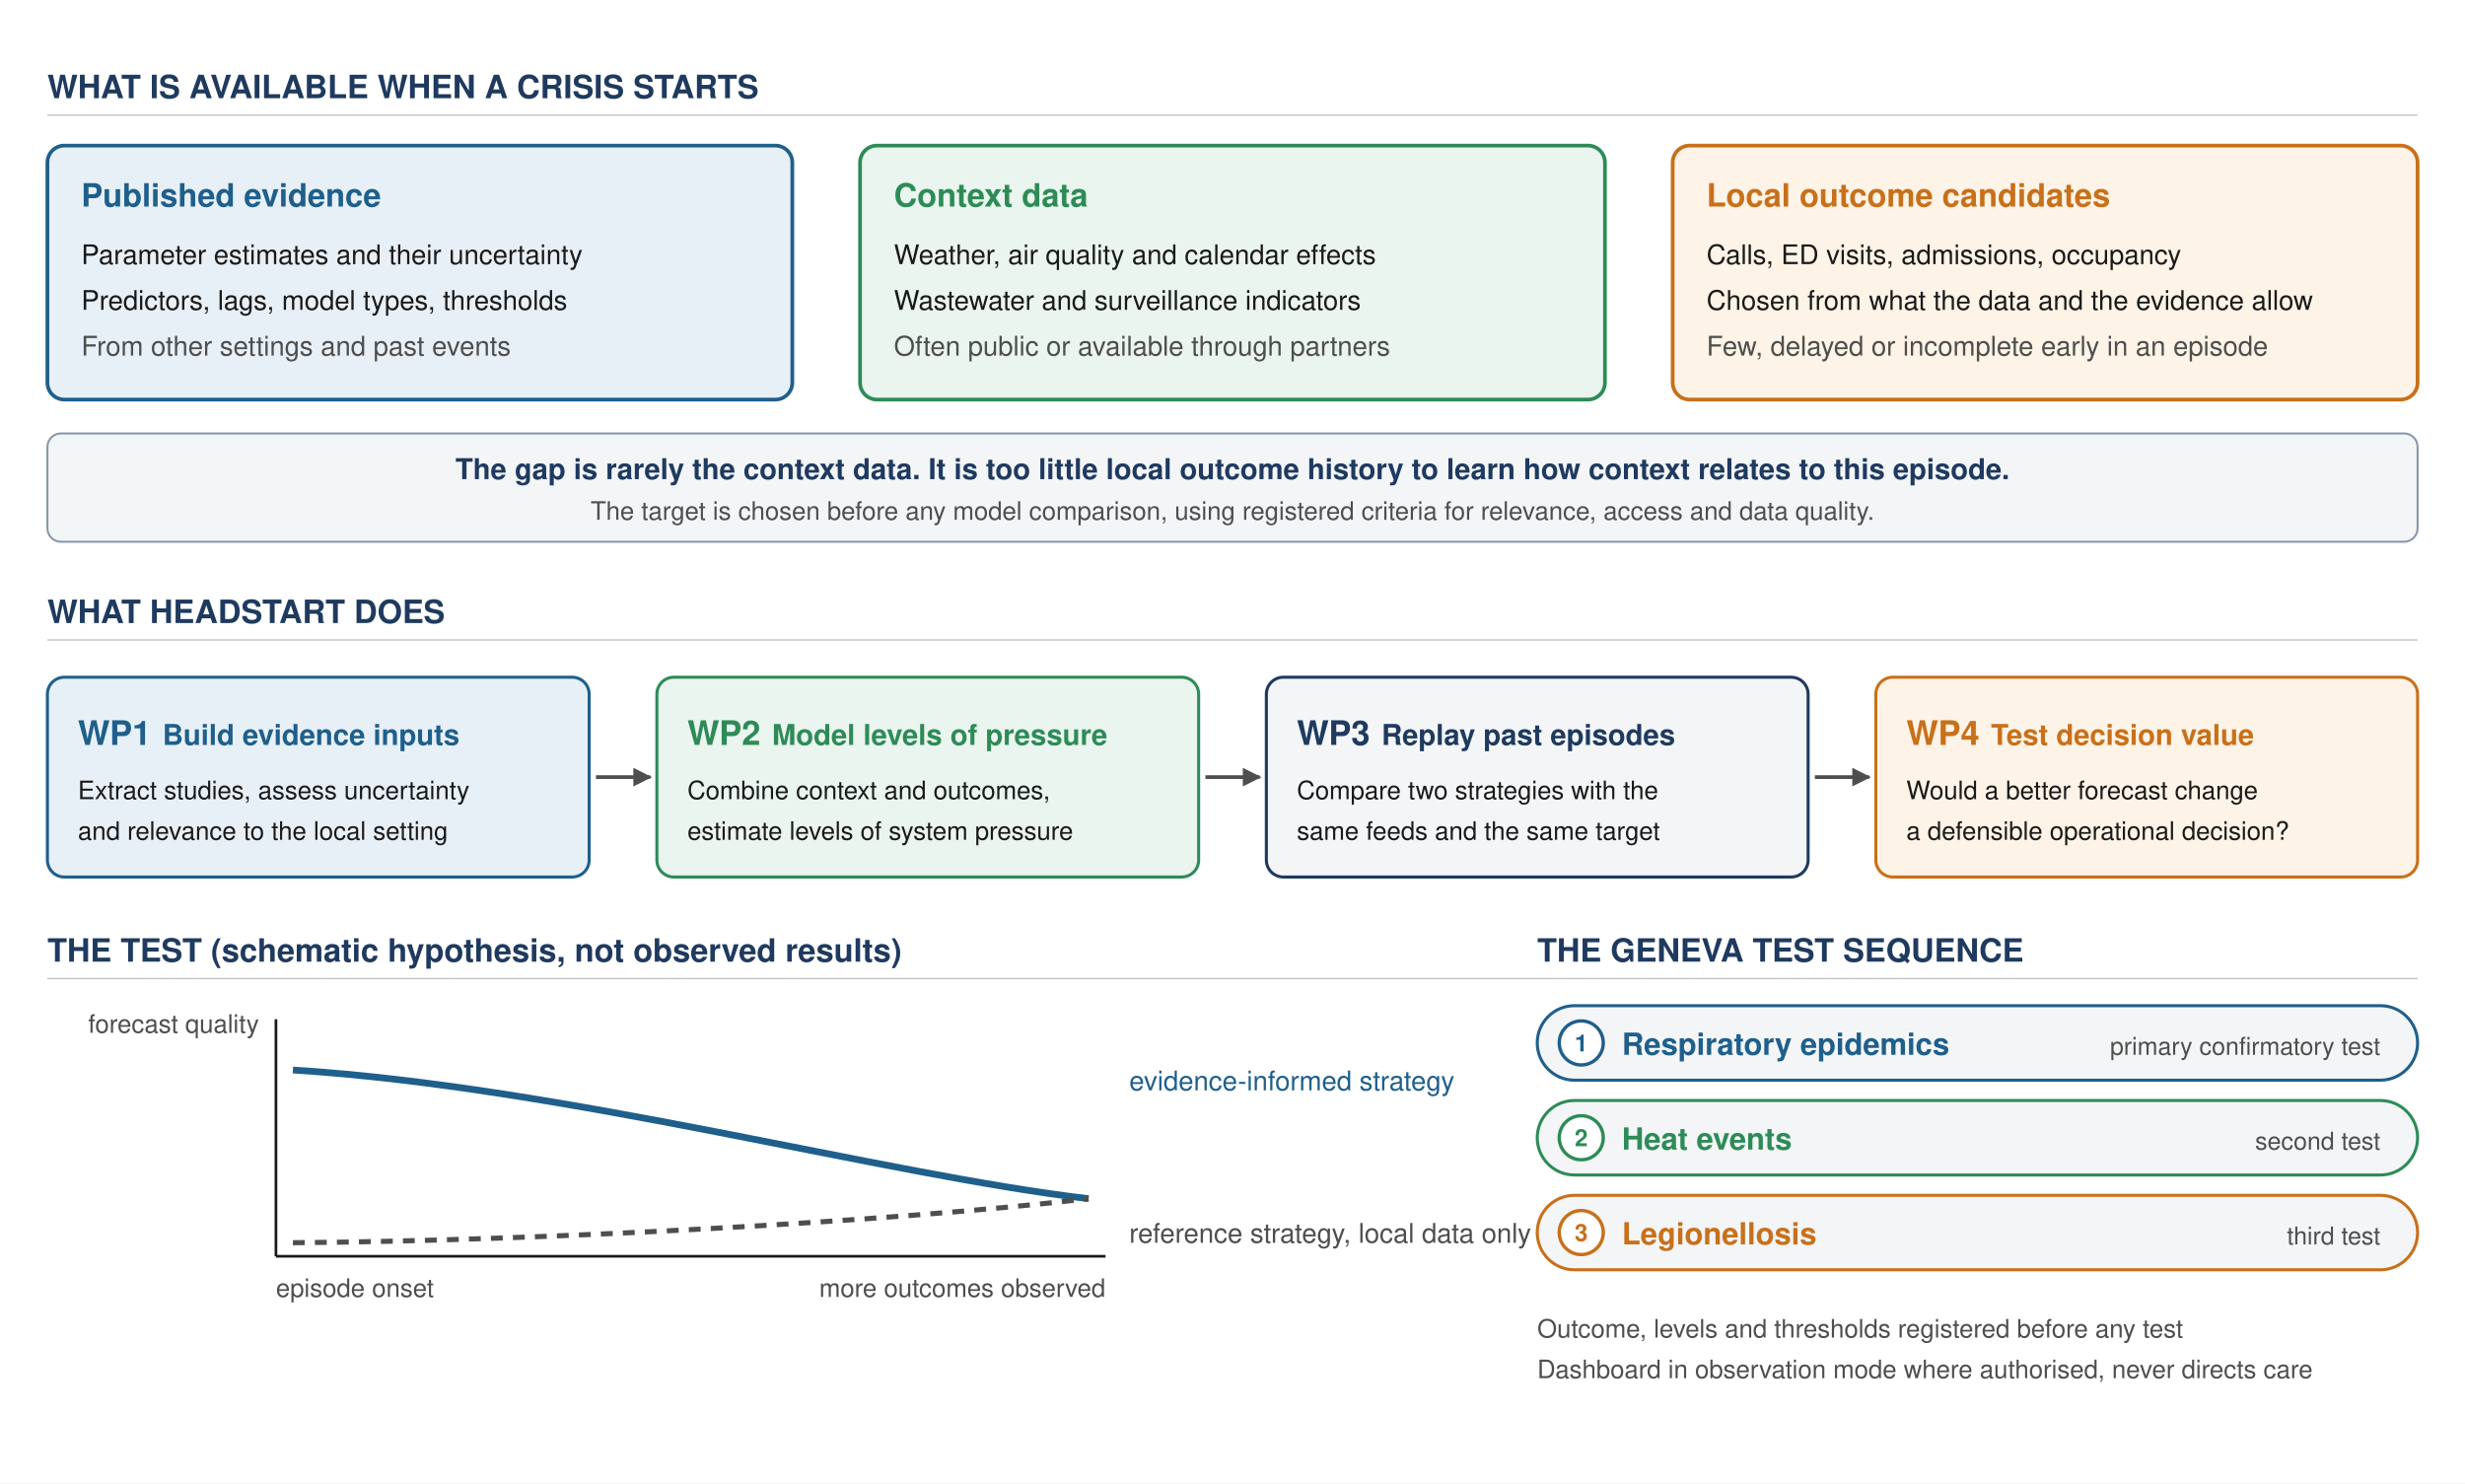
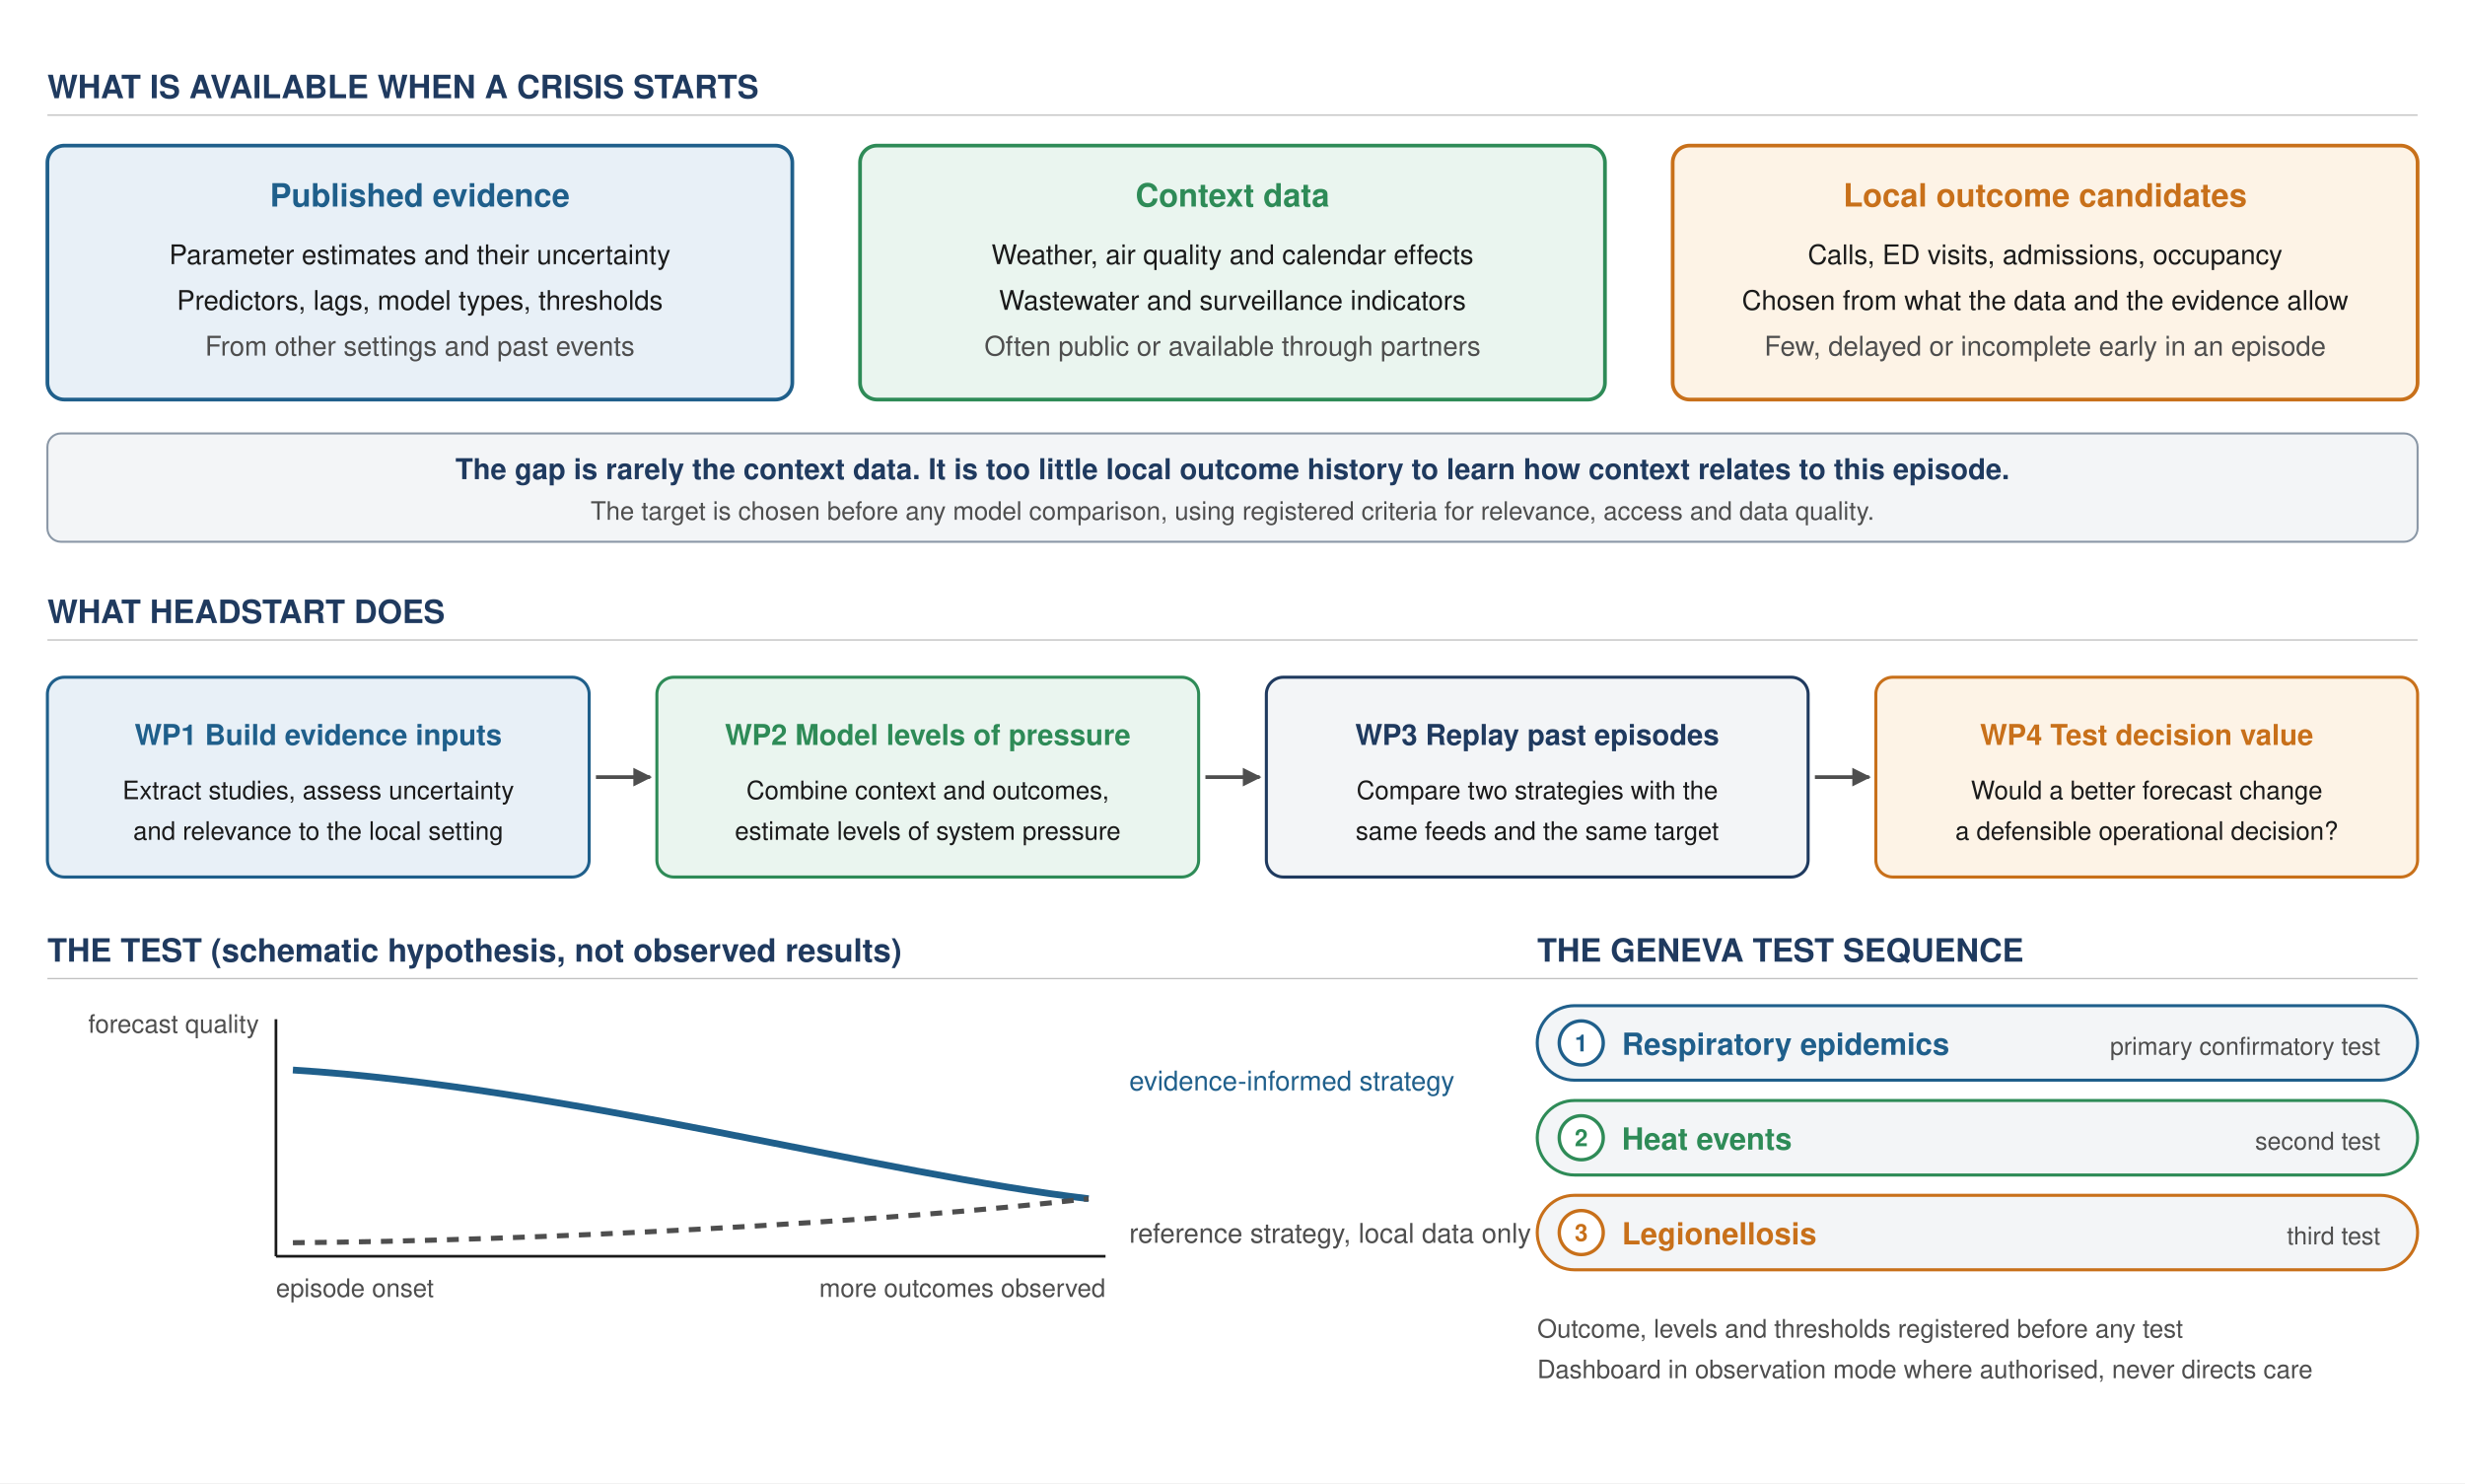
<svg xmlns="http://www.w3.org/2000/svg" width="1456" height="876" viewBox="0 0 1456 876">
  <defs>
    <marker id="a" viewBox="0 0 10 10" refX="9" refY="5" markerWidth="5" markerHeight="5" orient="auto-start-reverse">
      <path d="M 0 0 L 10 5 L 0 10 z" fill="#4e4e4e" />
    </marker>
  </defs>
  <rect width="1456" height="876" fill="white" />
  <g transform="translate(28,28)">
    <text x="0" y="30" font-family="Helvetica, Arial, sans-serif" font-size="19" fill="#1f3a5f" text-anchor="start" font-weight="bold" font-style="normal">WHAT IS AVAILABLE WHEN A CRISIS STARTS</text>
    <line x1="0" y1="40" x2="1400" y2="40" stroke="#9a9a9a" stroke-width="0.8" opacity="0.6" />
    <rect x="0" y="58" width="440" height="150" rx="10" fill="#e8f0f7" stroke="#1f5f8b" stroke-width="2.2" />
-     <text x="20" y="94" font-family="Helvetica, Arial, sans-serif" font-size="19" fill="#1f5f8b" text-anchor="start" font-weight="bold" font-style="normal">Published evidence</text>
-     <text x="20" y="128" font-family="Helvetica, Arial, sans-serif" font-size="16" fill="#1a1a1a" text-anchor="start" font-weight="normal" font-style="normal">Parameter estimates and their uncertainty</text>
-     <text x="20" y="155" font-family="Helvetica, Arial, sans-serif" font-size="16" fill="#1a1a1a" text-anchor="start" font-weight="normal" font-style="normal">Predictors, lags, model types, thresholds</text>
-     <text x="20" y="182" font-family="Helvetica, Arial, sans-serif" font-size="16" fill="#4e4e4e" text-anchor="start" font-weight="normal" font-style="normal">From other settings and past events</text>
+     <text x="220.0" y="94" font-family="Helvetica, Arial, sans-serif" font-size="19" fill="#1f5f8b" text-anchor="middle" font-weight="bold" font-style="normal">Published evidence</text>
+     <text x="220.0" y="128" font-family="Helvetica, Arial, sans-serif" font-size="16" fill="#1a1a1a" text-anchor="middle" font-weight="normal" font-style="normal">Parameter estimates and their uncertainty</text>
+     <text x="220.0" y="155" font-family="Helvetica, Arial, sans-serif" font-size="16" fill="#1a1a1a" text-anchor="middle" font-weight="normal" font-style="normal">Predictors, lags, model types, thresholds</text>
+     <text x="220.0" y="182" font-family="Helvetica, Arial, sans-serif" font-size="16" fill="#4e4e4e" text-anchor="middle" font-weight="normal" font-style="normal">From other settings and past events</text>
    <rect x="480" y="58" width="440" height="150" rx="10" fill="#eaf5ef" stroke="#2e8b57" stroke-width="2.2" />
-     <text x="500" y="94" font-family="Helvetica, Arial, sans-serif" font-size="19" fill="#2e8b57" text-anchor="start" font-weight="bold" font-style="normal">Context data</text>
-     <text x="500" y="128" font-family="Helvetica, Arial, sans-serif" font-size="16" fill="#1a1a1a" text-anchor="start" font-weight="normal" font-style="normal">Weather, air quality and calendar effects</text>
-     <text x="500" y="155" font-family="Helvetica, Arial, sans-serif" font-size="16" fill="#1a1a1a" text-anchor="start" font-weight="normal" font-style="normal">Wastewater and surveillance indicators</text>
-     <text x="500" y="182" font-family="Helvetica, Arial, sans-serif" font-size="16" fill="#4e4e4e" text-anchor="start" font-weight="normal" font-style="normal">Often public or available through partners</text>
+     <text x="700.0" y="94" font-family="Helvetica, Arial, sans-serif" font-size="19" fill="#2e8b57" text-anchor="middle" font-weight="bold" font-style="normal">Context data</text>
+     <text x="700.0" y="128" font-family="Helvetica, Arial, sans-serif" font-size="16" fill="#1a1a1a" text-anchor="middle" font-weight="normal" font-style="normal">Weather, air quality and calendar effects</text>
+     <text x="700.0" y="155" font-family="Helvetica, Arial, sans-serif" font-size="16" fill="#1a1a1a" text-anchor="middle" font-weight="normal" font-style="normal">Wastewater and surveillance indicators</text>
+     <text x="700.0" y="182" font-family="Helvetica, Arial, sans-serif" font-size="16" fill="#4e4e4e" text-anchor="middle" font-weight="normal" font-style="normal">Often public or available through partners</text>
    <rect x="960" y="58" width="440" height="150" rx="10" fill="#fdf3e6" stroke="#c8701a" stroke-width="2.2" />
-     <text x="980" y="94" font-family="Helvetica, Arial, sans-serif" font-size="19" fill="#c8701a" text-anchor="start" font-weight="bold" font-style="normal">Local outcome candidates</text>
-     <text x="980" y="128" font-family="Helvetica, Arial, sans-serif" font-size="16" fill="#1a1a1a" text-anchor="start" font-weight="normal" font-style="normal">Calls, ED visits, admissions, occupancy</text>
-     <text x="980" y="155" font-family="Helvetica, Arial, sans-serif" font-size="16" fill="#1a1a1a" text-anchor="start" font-weight="normal" font-style="normal">Chosen from what the data and the evidence allow</text>
-     <text x="980" y="182" font-family="Helvetica, Arial, sans-serif" font-size="16" fill="#4e4e4e" text-anchor="start" font-weight="normal" font-style="normal">Few, delayed or incomplete early in an episode</text>
+     <text x="1180.0" y="94" font-family="Helvetica, Arial, sans-serif" font-size="19" fill="#c8701a" text-anchor="middle" font-weight="bold" font-style="normal">Local outcome candidates</text>
+     <text x="1180.0" y="128" font-family="Helvetica, Arial, sans-serif" font-size="16" fill="#1a1a1a" text-anchor="middle" font-weight="normal" font-style="normal">Calls, ED visits, admissions, occupancy</text>
+     <text x="1180.0" y="155" font-family="Helvetica, Arial, sans-serif" font-size="16" fill="#1a1a1a" text-anchor="middle" font-weight="normal" font-style="normal">Chosen from what the data and the evidence allow</text>
+     <text x="1180.0" y="182" font-family="Helvetica, Arial, sans-serif" font-size="16" fill="#4e4e4e" text-anchor="middle" font-weight="normal" font-style="normal">Few, delayed or incomplete early in an episode</text>
    <rect x="0" y="228" width="1400" height="64" rx="8" fill="#f3f5f7" stroke="#8a97a6" stroke-width="1.2" />
    <text x="700.0" y="255" font-family="Helvetica, Arial, sans-serif" font-size="17" fill="#1f3a5f" text-anchor="middle" font-weight="bold" font-style="normal">The gap is rarely the context data. It is too little local outcome history to learn how context relates to this episode.</text>
    <text x="700.0" y="279" font-family="Helvetica, Arial, sans-serif" font-size="15" fill="#4e4e4e" text-anchor="middle" font-weight="normal" font-style="normal">The target is chosen before any model comparison, using registered criteria for relevance, access and data quality.</text>
    <text x="0" y="340" font-family="Helvetica, Arial, sans-serif" font-size="19" fill="#1f3a5f" text-anchor="start" font-weight="bold" font-style="normal">WHAT HEADSTART DOES</text>
    <line x1="0" y1="350" x2="1400" y2="350" stroke="#9a9a9a" stroke-width="0.8" opacity="0.6" />
    <rect x="0" y="372" width="320" height="118" rx="10" fill="#e8f0f7" stroke="#1f5f8b" stroke-width="1.8" />
-     <text x="18" y="412" font-family="Helvetica, Arial, sans-serif" font-size="20" fill="#1f5f8b" text-anchor="start" font-weight="bold" font-style="normal">WP1</text>
-     <text x="68" y="412" font-family="Helvetica, Arial, sans-serif" font-size="17" fill="#1f5f8b" text-anchor="start" font-weight="bold" font-style="normal">Build evidence inputs</text>
-     <text x="18" y="444" font-family="Helvetica, Arial, sans-serif" font-size="15" fill="#1a1a1a" text-anchor="start" font-weight="normal" font-style="normal">Extract studies, assess uncertainty</text>
-     <text x="18" y="468" font-family="Helvetica, Arial, sans-serif" font-size="15" fill="#1a1a1a" text-anchor="start" font-weight="normal" font-style="normal">and relevance to the local setting</text>
+     <text x="160.0" y="412" font-family="Helvetica, Arial, sans-serif" font-size="17" fill="#1f5f8b" text-anchor="middle" font-weight="bold" font-style="normal">WP1  Build evidence inputs</text>
+     <text x="160.0" y="444" font-family="Helvetica, Arial, sans-serif" font-size="15" fill="#1a1a1a" text-anchor="middle" font-weight="normal" font-style="normal">Extract studies, assess uncertainty</text>
+     <text x="160.0" y="468" font-family="Helvetica, Arial, sans-serif" font-size="15" fill="#1a1a1a" text-anchor="middle" font-weight="normal" font-style="normal">and relevance to the local setting</text>
    <line x1="324" y1="431.0" x2="356" y2="431.0" stroke="#4e4e4e" stroke-width="2.2" marker-end="url(#a)" />
    <rect x="360" y="372" width="320" height="118" rx="10" fill="#eaf5ef" stroke="#2e8b57" stroke-width="1.8" />
-     <text x="378" y="412" font-family="Helvetica, Arial, sans-serif" font-size="20" fill="#2e8b57" text-anchor="start" font-weight="bold" font-style="normal">WP2</text>
-     <text x="428" y="412" font-family="Helvetica, Arial, sans-serif" font-size="17" fill="#2e8b57" text-anchor="start" font-weight="bold" font-style="normal">Model levels of pressure</text>
-     <text x="378" y="444" font-family="Helvetica, Arial, sans-serif" font-size="15" fill="#1a1a1a" text-anchor="start" font-weight="normal" font-style="normal">Combine context and outcomes,</text>
-     <text x="378" y="468" font-family="Helvetica, Arial, sans-serif" font-size="15" fill="#1a1a1a" text-anchor="start" font-weight="normal" font-style="normal">estimate levels of system pressure</text>
+     <text x="520.0" y="412" font-family="Helvetica, Arial, sans-serif" font-size="17" fill="#2e8b57" text-anchor="middle" font-weight="bold" font-style="normal">WP2  Model levels of pressure</text>
+     <text x="520.0" y="444" font-family="Helvetica, Arial, sans-serif" font-size="15" fill="#1a1a1a" text-anchor="middle" font-weight="normal" font-style="normal">Combine context and outcomes,</text>
+     <text x="520.0" y="468" font-family="Helvetica, Arial, sans-serif" font-size="15" fill="#1a1a1a" text-anchor="middle" font-weight="normal" font-style="normal">estimate levels of system pressure</text>
    <line x1="684" y1="431.0" x2="716" y2="431.0" stroke="#4e4e4e" stroke-width="2.2" marker-end="url(#a)" />
    <rect x="720" y="372" width="320" height="118" rx="10" fill="#f3f5f7" stroke="#1f3a5f" stroke-width="1.8" />
-     <text x="738" y="412" font-family="Helvetica, Arial, sans-serif" font-size="20" fill="#1f3a5f" text-anchor="start" font-weight="bold" font-style="normal">WP3</text>
-     <text x="788" y="412" font-family="Helvetica, Arial, sans-serif" font-size="17" fill="#1f3a5f" text-anchor="start" font-weight="bold" font-style="normal">Replay past episodes</text>
-     <text x="738" y="444" font-family="Helvetica, Arial, sans-serif" font-size="15" fill="#1a1a1a" text-anchor="start" font-weight="normal" font-style="normal">Compare two strategies with the</text>
-     <text x="738" y="468" font-family="Helvetica, Arial, sans-serif" font-size="15" fill="#1a1a1a" text-anchor="start" font-weight="normal" font-style="normal">same feeds and the same target</text>
+     <text x="880.0" y="412" font-family="Helvetica, Arial, sans-serif" font-size="17" fill="#1f3a5f" text-anchor="middle" font-weight="bold" font-style="normal">WP3  Replay past episodes</text>
+     <text x="880.0" y="444" font-family="Helvetica, Arial, sans-serif" font-size="15" fill="#1a1a1a" text-anchor="middle" font-weight="normal" font-style="normal">Compare two strategies with the</text>
+     <text x="880.0" y="468" font-family="Helvetica, Arial, sans-serif" font-size="15" fill="#1a1a1a" text-anchor="middle" font-weight="normal" font-style="normal">same feeds and the same target</text>
    <line x1="1044" y1="431.0" x2="1076" y2="431.0" stroke="#4e4e4e" stroke-width="2.2" marker-end="url(#a)" />
    <rect x="1080" y="372" width="320" height="118" rx="10" fill="#fdf3e6" stroke="#c8701a" stroke-width="1.8" />
-     <text x="1098" y="412" font-family="Helvetica, Arial, sans-serif" font-size="20" fill="#c8701a" text-anchor="start" font-weight="bold" font-style="normal">WP4</text>
-     <text x="1148" y="412" font-family="Helvetica, Arial, sans-serif" font-size="17" fill="#c8701a" text-anchor="start" font-weight="bold" font-style="normal">Test decision value</text>
-     <text x="1098" y="444" font-family="Helvetica, Arial, sans-serif" font-size="15" fill="#1a1a1a" text-anchor="start" font-weight="normal" font-style="normal">Would a better forecast change</text>
-     <text x="1098" y="468" font-family="Helvetica, Arial, sans-serif" font-size="15" fill="#1a1a1a" text-anchor="start" font-weight="normal" font-style="normal">a defensible operational decision?</text>
+     <text x="1240.0" y="412" font-family="Helvetica, Arial, sans-serif" font-size="17" fill="#c8701a" text-anchor="middle" font-weight="bold" font-style="normal">WP4  Test decision value</text>
+     <text x="1240.0" y="444" font-family="Helvetica, Arial, sans-serif" font-size="15" fill="#1a1a1a" text-anchor="middle" font-weight="normal" font-style="normal">Would a better forecast change</text>
+     <text x="1240.0" y="468" font-family="Helvetica, Arial, sans-serif" font-size="15" fill="#1a1a1a" text-anchor="middle" font-weight="normal" font-style="normal">a defensible operational decision?</text>
    <text x="0" y="540" font-family="Helvetica, Arial, sans-serif" font-size="19" fill="#1f3a5f" text-anchor="start" font-weight="bold" font-style="normal">THE TEST (schematic hypothesis, not observed results)</text>
    <line x1="0" y1="550" x2="1400" y2="550" stroke="#9a9a9a" stroke-width="0.8" opacity="0.6" />
    <line x1="135" y1="714" x2="625" y2="714" stroke="#1a1a1a" stroke-width="1.6" />
    <line x1="135" y1="574" x2="135" y2="714" stroke="#1a1a1a" stroke-width="1.6" />
    <path d="M 145 604 C 305 614 495 666 615 680" fill="none" stroke="#1f5f8b" stroke-width="4" />
    <path d="M 145 706 C 285 705 495 694 615 680" fill="none" stroke="#4e4e4e" stroke-width="3" stroke-dasharray="7,6" />
    <text x="639" y="616" font-family="Helvetica, Arial, sans-serif" font-size="16" fill="#1f5f8b" text-anchor="start" font-weight="normal" font-style="normal">evidence-informed strategy</text>
    <text x="639" y="706" font-family="Helvetica, Arial, sans-serif" font-size="16" fill="#4e4e4e" text-anchor="start" font-weight="normal" font-style="normal">reference strategy, local data only</text>
    <text x="125" y="582" font-family="Helvetica, Arial, sans-serif" font-size="15" fill="#4e4e4e" text-anchor="end" font-weight="normal" font-style="normal">forecast quality</text>
    <text x="135" y="738" font-family="Helvetica, Arial, sans-serif" font-size="15" fill="#4e4e4e" text-anchor="start" font-weight="normal" font-style="normal">episode onset</text>
    <text x="625" y="738" font-family="Helvetica, Arial, sans-serif" font-size="15" fill="#4e4e4e" text-anchor="end" font-weight="normal" font-style="normal">more outcomes observed</text>
    <text x="880" y="540" font-family="Helvetica, Arial, sans-serif" font-size="19" fill="#1f3a5f" text-anchor="start" font-weight="bold" font-style="normal">THE GENEVA TEST SEQUENCE</text>
    <rect x="880" y="566" width="520" height="44" rx="22" fill="#f3f5f7" stroke="#1f5f8b" stroke-width="1.8" />
    <circle cx="906" cy="588" r="13" fill="white" stroke="#1f5f8b" stroke-width="2" />
    <text x="906" y="593" font-family="Helvetica, Arial, sans-serif" font-size="14" fill="#1f5f8b" text-anchor="middle" font-weight="bold" font-style="normal">1</text>
    <text x="930" y="595" font-family="Helvetica, Arial, sans-serif" font-size="18" fill="#1f5f8b" text-anchor="start" font-weight="bold" font-style="normal">Respiratory epidemics</text>
    <text x="1378" y="595" font-family="Helvetica, Arial, sans-serif" font-size="14.5" fill="#4e4e4e" text-anchor="end" font-weight="normal" font-style="normal">primary confirmatory test</text>
    <rect x="880" y="622" width="520" height="44" rx="22" fill="#f3f5f7" stroke="#2e8b57" stroke-width="1.8" />
    <circle cx="906" cy="644" r="13" fill="white" stroke="#2e8b57" stroke-width="2" />
    <text x="906" y="649" font-family="Helvetica, Arial, sans-serif" font-size="14" fill="#2e8b57" text-anchor="middle" font-weight="bold" font-style="normal">2</text>
    <text x="930" y="651" font-family="Helvetica, Arial, sans-serif" font-size="18" fill="#2e8b57" text-anchor="start" font-weight="bold" font-style="normal">Heat events</text>
    <text x="1378" y="651" font-family="Helvetica, Arial, sans-serif" font-size="14.5" fill="#4e4e4e" text-anchor="end" font-weight="normal" font-style="normal">second test</text>
    <rect x="880" y="678" width="520" height="44" rx="22" fill="#f3f5f7" stroke="#c8701a" stroke-width="1.8" />
    <circle cx="906" cy="700" r="13" fill="white" stroke="#c8701a" stroke-width="2" />
    <text x="906" y="705" font-family="Helvetica, Arial, sans-serif" font-size="14" fill="#c8701a" text-anchor="middle" font-weight="bold" font-style="normal">3</text>
    <text x="930" y="707" font-family="Helvetica, Arial, sans-serif" font-size="18" fill="#c8701a" text-anchor="start" font-weight="bold" font-style="normal">Legionellosis</text>
    <text x="1378" y="707" font-family="Helvetica, Arial, sans-serif" font-size="14.5" fill="#4e4e4e" text-anchor="end" font-weight="normal" font-style="normal">third test</text>
    <text x="880" y="762" font-family="Helvetica, Arial, sans-serif" font-size="15" fill="#4e4e4e" text-anchor="start" font-weight="normal" font-style="normal">Outcome, levels and thresholds registered before any test</text>
    <text x="880" y="786" font-family="Helvetica, Arial, sans-serif" font-size="15" fill="#4e4e4e" text-anchor="start" font-weight="normal" font-style="normal">Dashboard in observation mode where authorised, never directs care</text>
  </g>
</svg>
